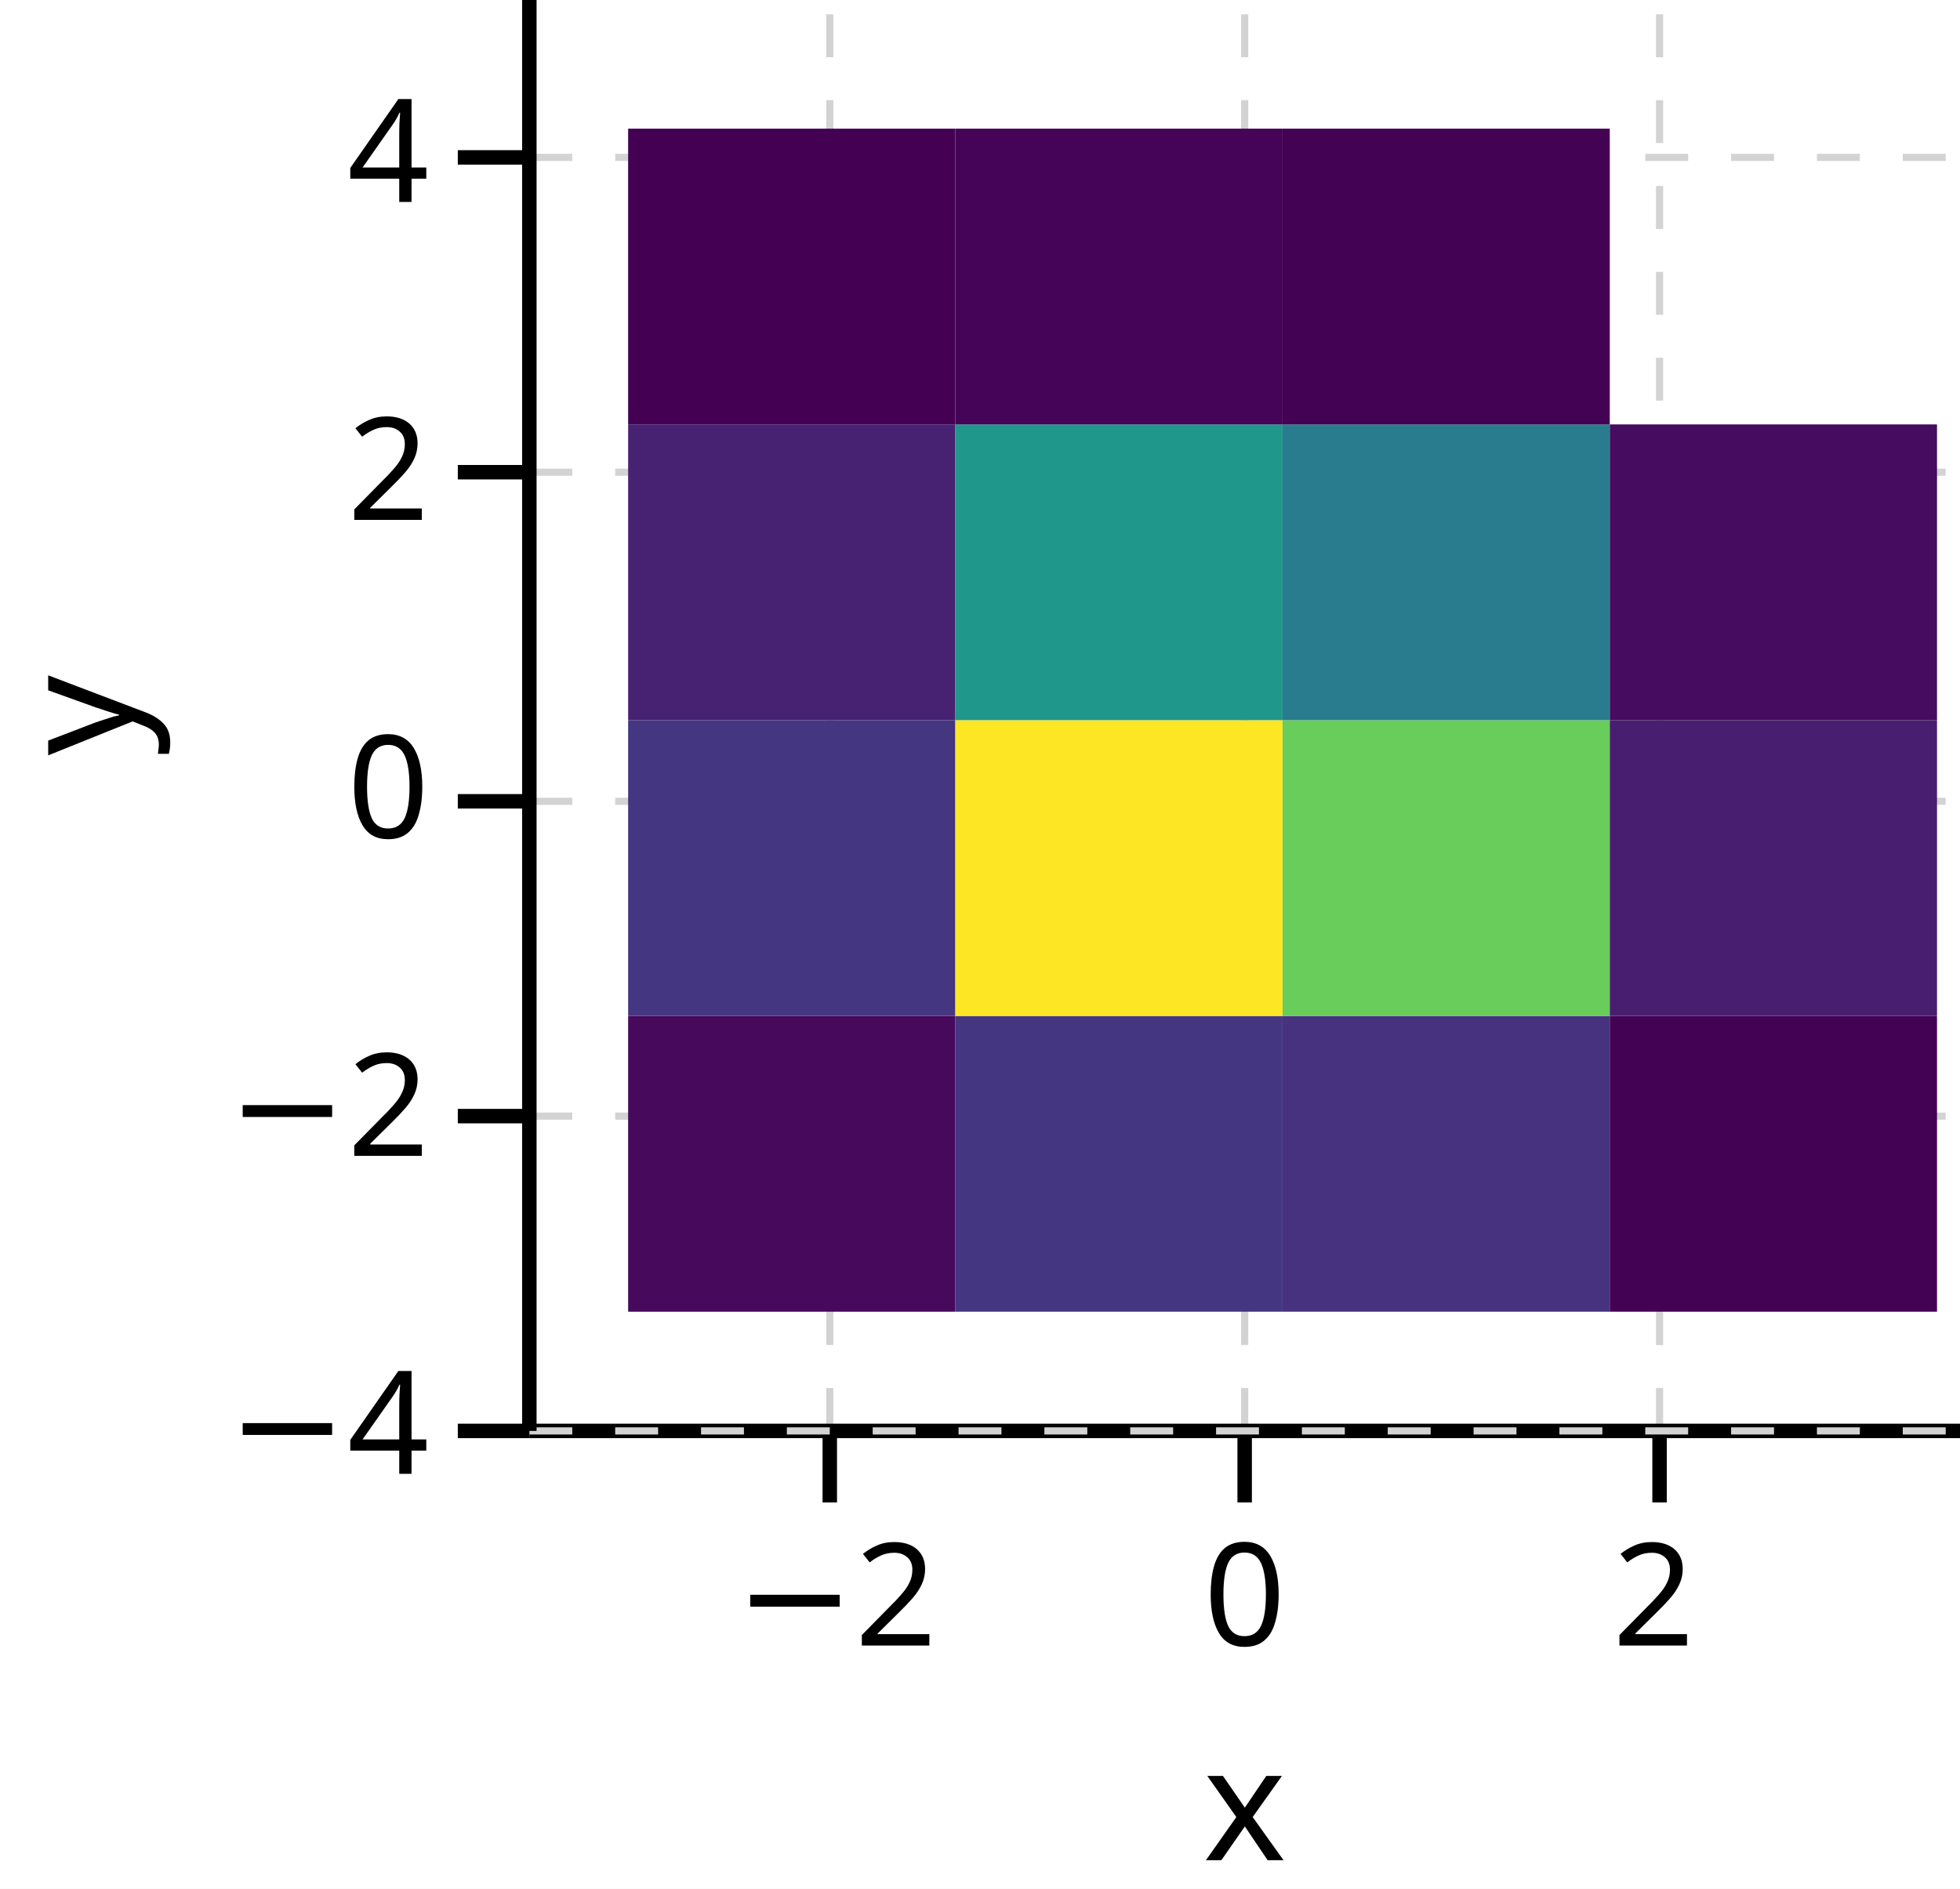
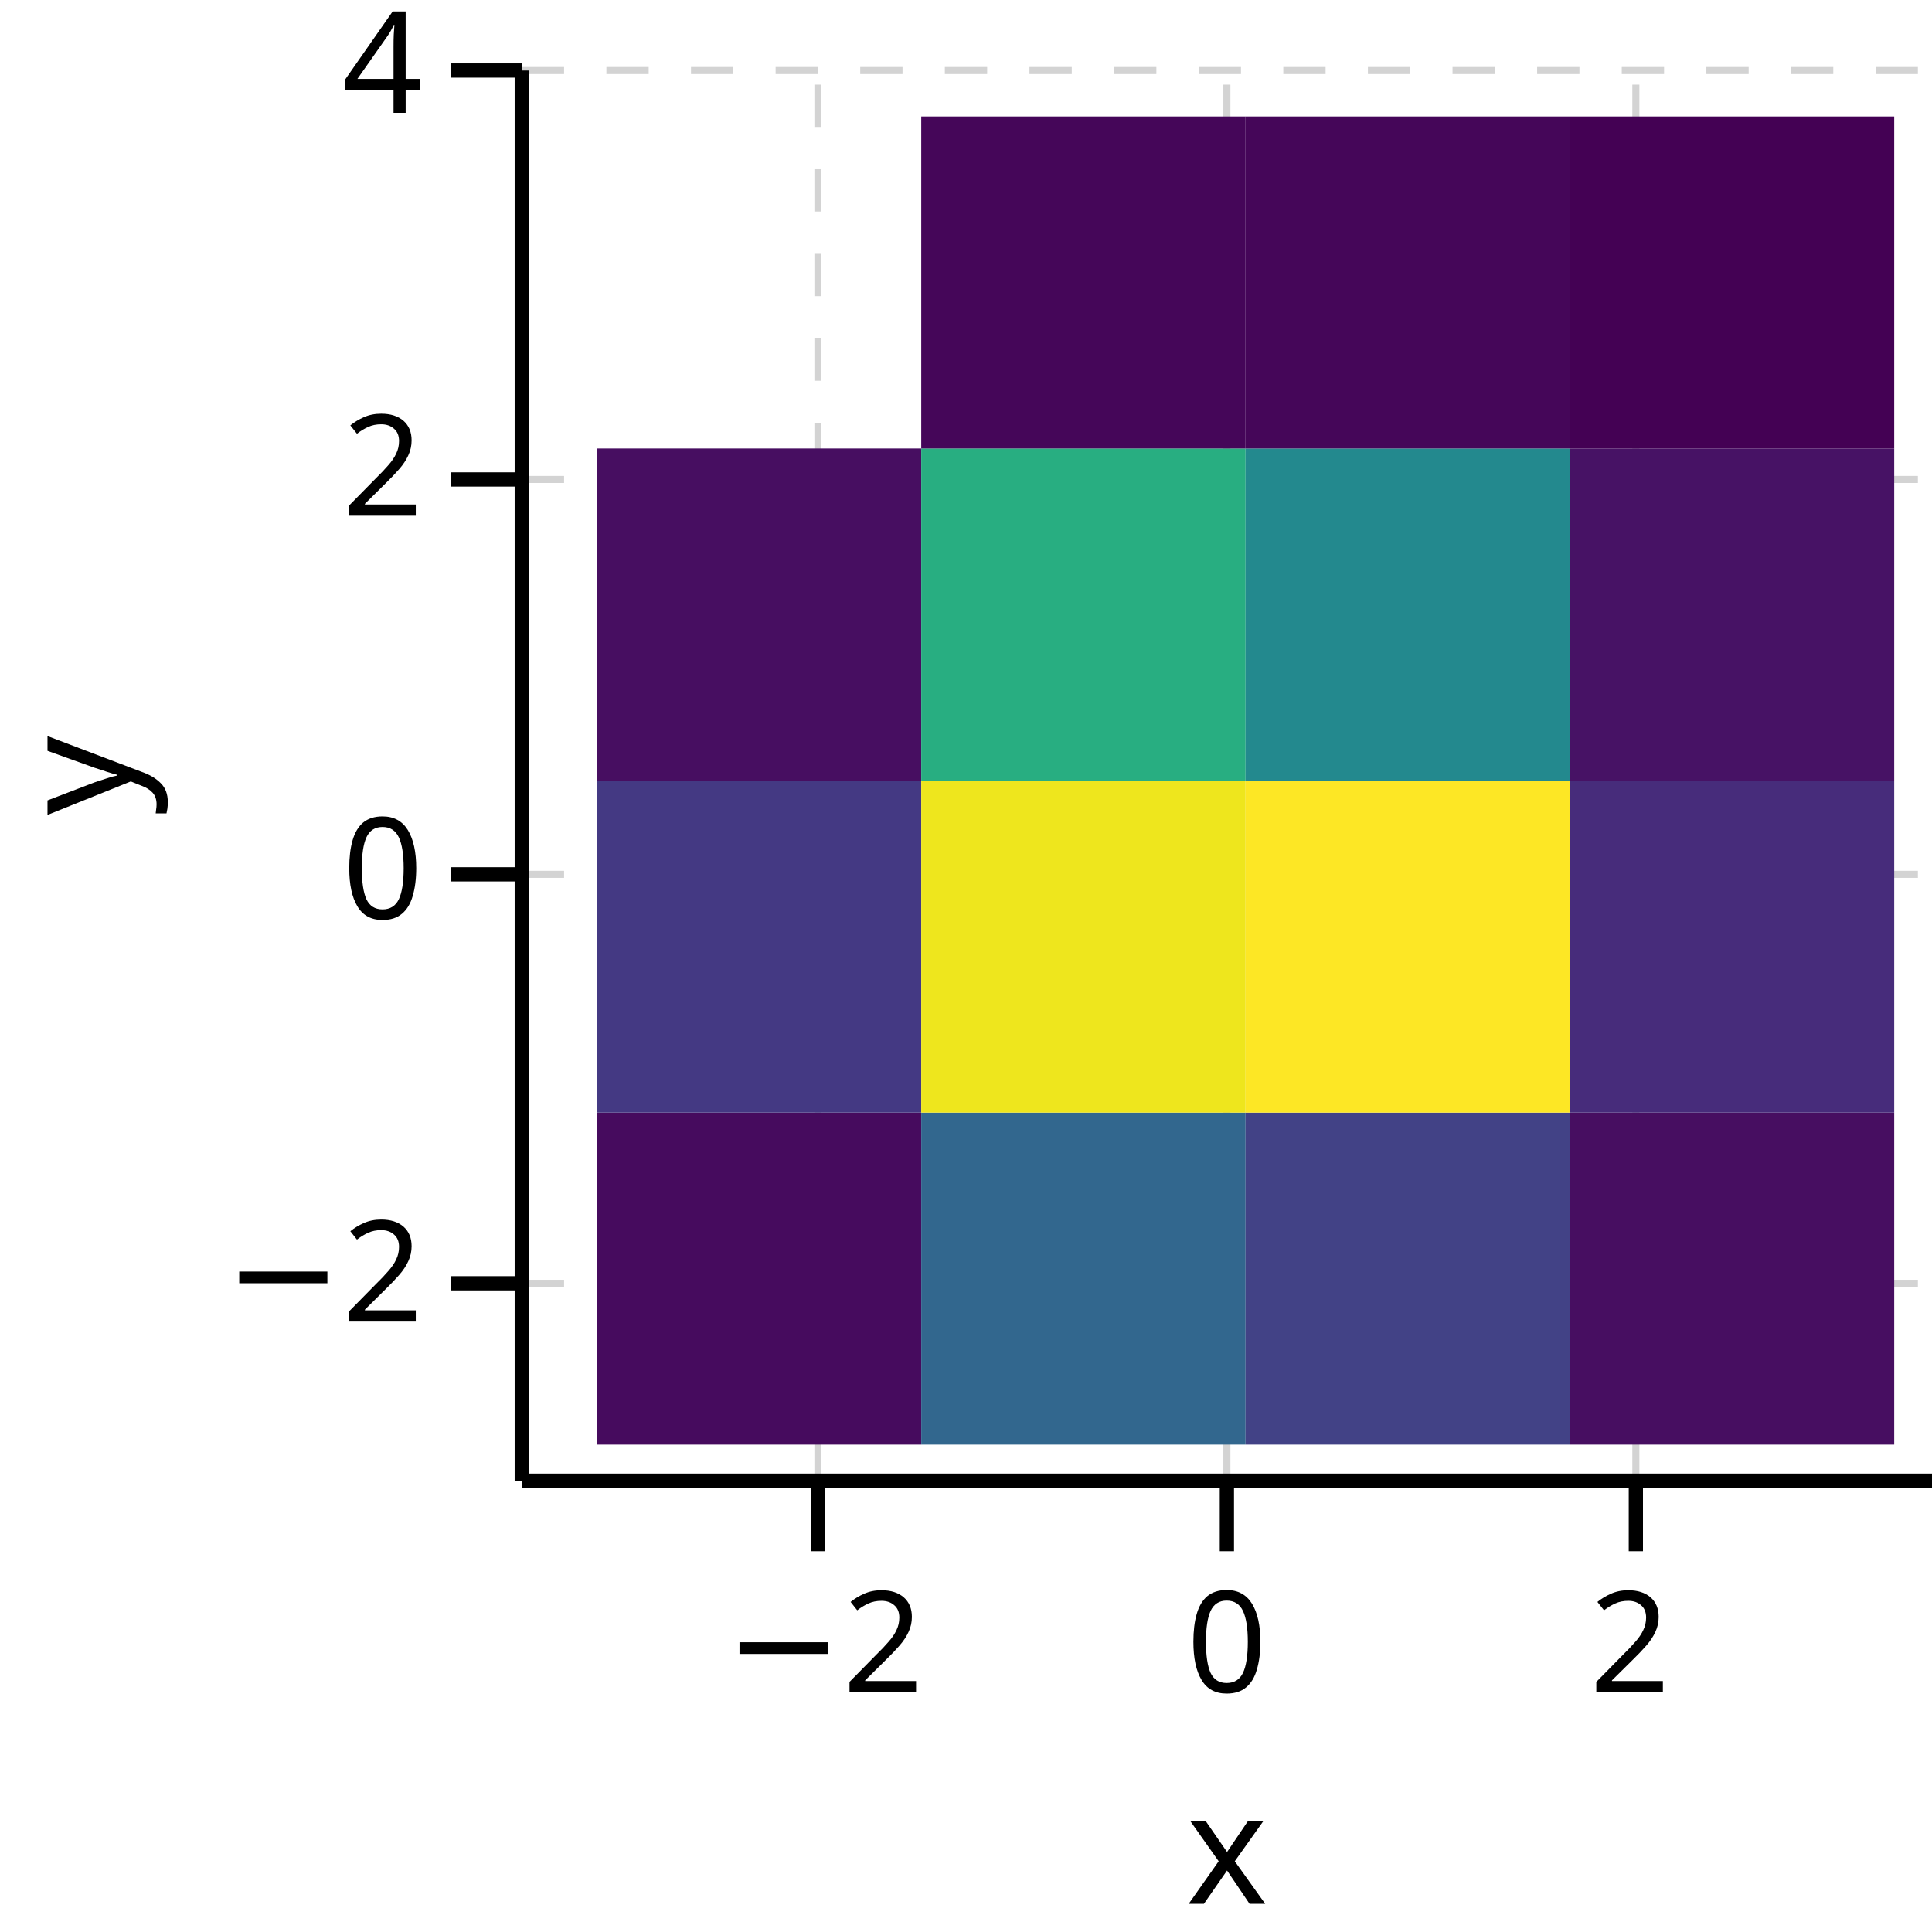
- <svg xmlns="http://www.w3.org/2000/svg" version="1.1" class="marks" width="137" height="132" viewBox="0 0 137 132">
-   <rect width="137" height="132" fill="white" />
-   <g fill="none" stroke-miterlimit="10" transform="translate(37,0)">
+ <svg xmlns="http://www.w3.org/2000/svg" version="1.1" class="marks" width="137" height="137" viewBox="0 0 137 137">
+   <rect width="137" height="137" fill="white" />
+   <g fill="none" stroke-miterlimit="10" transform="translate(37,5)">
    <g class="mark-group role-frame root" role="graphics-object" aria-roledescription="group mark container">
      <g transform="translate(0,0)">
        <path class="background" aria-hidden="true" d="M0,0h100v100h-100Z" />
        <g>
          <g class="mark-group role-axis" role="graphics-symbol" aria-roledescription="axis" aria-label="X-axis titled 'x' for a linear scale with values from −4 to 4">
            <g transform="translate(0,100)">
              <path class="background" aria-hidden="true" d="M0,0h0v0h0Z" pointer-events="none" />
              <g>
                <g class="mark-rule role-axis-grid" pointer-events="none">
                  <line transform="translate(21,0)" x2="0" y2="-100" stroke="lightgray" stroke-width="0.5" stroke-dasharray="3" opacity="1" />
                  <line transform="translate(50,0)" x2="0" y2="-100" stroke="lightgray" stroke-width="0.5" stroke-dasharray="3" opacity="1" />
                  <line transform="translate(79,0)" x2="0" y2="-100" stroke="lightgray" stroke-width="0.5" stroke-dasharray="3" opacity="1" />
                </g>
                <g class="mark-rule role-axis-tick" pointer-events="none">
                  <line transform="translate(21,0)" x2="0" y2="5" stroke="black" stroke-width="1.01" opacity="1" />
                  <line transform="translate(50,0)" x2="0" y2="5" stroke="black" stroke-width="1.01" opacity="1" />
                  <line transform="translate(79,0)" x2="0" y2="5" stroke="black" stroke-width="1.01" opacity="1" />
                </g>
                <g class="mark-text role-axis-label" pointer-events="none">
                  <text text-anchor="middle" transform="translate(21.42857,15)" font-family="sans-serif" font-size="10px" font-style="normal" font-weight="400" fill="black" opacity="1">−2</text>
                  <text text-anchor="middle" transform="translate(50,15)" font-family="sans-serif" font-size="10px" font-style="normal" font-weight="400" fill="black" opacity="1">0</text>
                  <text text-anchor="middle" transform="translate(78.57143,15)" font-family="sans-serif" font-size="10px" font-style="normal" font-weight="400" fill="black" opacity="1">2</text>
                </g>
                <g class="mark-rule role-axis-domain" pointer-events="none">
                  <line transform="translate(0,0)" x2="100" y2="0" stroke="black" stroke-width="1.01" opacity="1" />
                </g>
                <g class="mark-text role-axis-title" pointer-events="none">
                  <text text-anchor="middle" transform="translate(50,30)" font-family="sans-serif" font-size="11px" font-style="normal" font-weight="400" fill="black" opacity="1">x</text>
                </g>
              </g>
              <path class="foreground" aria-hidden="true" d="" pointer-events="none" display="none" />
            </g>
          </g>
-           <g class="mark-group role-axis" role="graphics-symbol" aria-roledescription="axis" aria-label="Y-axis titled 'y' for a linear scale with values from −4 to 5">
+           <g class="mark-group role-axis" role="graphics-symbol" aria-roledescription="axis" aria-label="Y-axis titled 'y' for a linear scale with values from −3 to 4">
            <g transform="translate(0,0)">
              <path class="background" aria-hidden="true" d="M0,0h0v0h0Z" pointer-events="none" />
              <g>
                <g class="mark-rule role-axis-grid" pointer-events="none">
-                   <line transform="translate(0,100)" x2="100" y2="0" stroke="lightgray" stroke-width="0.5" stroke-dasharray="3" opacity="1" />
-                   <line transform="translate(0,78)" x2="100" y2="0" stroke="lightgray" stroke-width="0.5" stroke-dasharray="3" opacity="1" />
-                   <line transform="translate(0,56)" x2="100" y2="0" stroke="lightgray" stroke-width="0.5" stroke-dasharray="3" opacity="1" />
-                   <line transform="translate(0,33)" x2="100" y2="0" stroke="lightgray" stroke-width="0.5" stroke-dasharray="3" opacity="1" />
-                   <line transform="translate(0,11)" x2="100" y2="0" stroke="lightgray" stroke-width="0.5" stroke-dasharray="3" opacity="1" />
+                   <line transform="translate(0,86)" x2="100" y2="0" stroke="lightgray" stroke-width="0.5" stroke-dasharray="3" opacity="1" />
+                   <line transform="translate(0,57)" x2="100" y2="0" stroke="lightgray" stroke-width="0.5" stroke-dasharray="3" opacity="1" />
+                   <line transform="translate(0,29)" x2="100" y2="0" stroke="lightgray" stroke-width="0.5" stroke-dasharray="3" opacity="1" />
+                   <line transform="translate(0,0)" x2="100" y2="0" stroke="lightgray" stroke-width="0.5" stroke-dasharray="3" opacity="1" />
                </g>
                <g class="mark-rule role-axis-tick" pointer-events="none">
-                   <line transform="translate(0,100)" x2="-5" y2="0" stroke="black" stroke-width="1.01" opacity="1" />
-                   <line transform="translate(0,78)" x2="-5" y2="0" stroke="black" stroke-width="1.01" opacity="1" />
-                   <line transform="translate(0,56)" x2="-5" y2="0" stroke="black" stroke-width="1.01" opacity="1" />
-                   <line transform="translate(0,33)" x2="-5" y2="0" stroke="black" stroke-width="1.01" opacity="1" />
-                   <line transform="translate(0,11)" x2="-5" y2="0" stroke="black" stroke-width="1.01" opacity="1" />
+                   <line transform="translate(0,86)" x2="-5" y2="0" stroke="black" stroke-width="1.01" opacity="1" />
+                   <line transform="translate(0,57)" x2="-5" y2="0" stroke="black" stroke-width="1.01" opacity="1" />
+                   <line transform="translate(0,29)" x2="-5" y2="0" stroke="black" stroke-width="1.01" opacity="1" />
+                   <line transform="translate(0,0)" x2="-5" y2="0" stroke="black" stroke-width="1.01" opacity="1" />
                </g>
                <g class="mark-text role-axis-label" pointer-events="none">
-                   <text text-anchor="end" transform="translate(-7,103)" font-family="sans-serif" font-size="10px" font-style="normal" font-weight="400" fill="black" opacity="1">−4</text>
-                   <text text-anchor="end" transform="translate(-7,80.77778)" font-family="sans-serif" font-size="10px" font-style="normal" font-weight="400" fill="black" opacity="1">−2</text>
-                   <text text-anchor="end" transform="translate(-7,58.55556)" font-family="sans-serif" font-size="10px" font-style="normal" font-weight="400" fill="black" opacity="1">0</text>
-                   <text text-anchor="end" transform="translate(-7,36.33333)" font-family="sans-serif" font-size="10px" font-style="normal" font-weight="400" fill="black" opacity="1">2</text>
-                   <text text-anchor="end" transform="translate(-7,14.11111)" font-family="sans-serif" font-size="10px" font-style="normal" font-weight="400" fill="black" opacity="1">4</text>
+                   <text text-anchor="end" transform="translate(-7,88.71429)" font-family="sans-serif" font-size="10px" font-style="normal" font-weight="400" fill="black" opacity="1">−2</text>
+                   <text text-anchor="end" transform="translate(-7,60.14286)" font-family="sans-serif" font-size="10px" font-style="normal" font-weight="400" fill="black" opacity="1">0</text>
+                   <text text-anchor="end" transform="translate(-7,31.57143)" font-family="sans-serif" font-size="10px" font-style="normal" font-weight="400" fill="black" opacity="1">2</text>
+                   <text text-anchor="end" transform="translate(-7,3)" font-family="sans-serif" font-size="10px" font-style="normal" font-weight="400" fill="black" opacity="1">4</text>
                </g>
                <g class="mark-rule role-axis-domain" pointer-events="none">
                  <line transform="translate(0,100)" x2="0" y2="-100" stroke="black" stroke-width="1.01" opacity="1" />
                </g>
                <g class="mark-text role-axis-title" pointer-events="none">
                  <text text-anchor="middle" transform="translate(-25.74121,50) rotate(-90) translate(0,-2)" font-family="sans-serif" font-size="11px" font-style="normal" font-weight="400" fill="black" opacity="1">y</text>
                </g>
              </g>
              <path class="foreground" aria-hidden="true" d="" pointer-events="none" display="none" />
            </g>
          </g>
          <g class="mark-group role-scope" clip-path="url(#clip1)" role="graphics-object" aria-roledescription="group mark container">
            <g transform="translate(0,0)">
              <path class="background" aria-hidden="true" d="M0,0h0v0h0Z" />
              <g>
                <g class="mark-rect role-mark" role="graphics-symbol" aria-roledescription="rect mark container">
-                   <path d="M6.905,70.999h22.872v20.669h-22.872Z" fill="rgb(70, 9, 92)" opacity="1" />
-                   <path d="M29.777,70.999h22.872v20.669h-22.872Z" fill="rgb(69, 54, 129)" opacity="1" />
-                   <path d="M52.649,70.999h22.872v20.669h-22.872Z" fill="rgb(70, 50, 127)" opacity="1" />
-                   <path d="M75.521,70.999h22.872v20.669h-22.872Z" fill="rgb(68, 2, 85)" opacity="1" />
-                   <path d="M6.905,50.33h22.872v20.669h-22.872Z" fill="rgb(69, 54, 129)" opacity="1" />
-                   <path d="M29.777,50.33h22.872v20.669h-22.872Z" fill="rgb(253, 231, 37)" opacity="1" />
-                   <path d="M52.649,50.33h22.872v20.669h-22.872Z" fill="rgb(105, 205, 91)" opacity="1" />
-                   <path d="M75.521,50.33h22.872v20.669h-22.872Z" fill="rgb(72, 31, 112)" opacity="1" />
-                   <path d="M6.905,29.66h22.872v20.669h-22.872Z" fill="rgb(72, 34, 114)" opacity="1" />
-                   <path d="M29.777,29.66h22.872v20.669h-22.872Z" fill="rgb(31, 152, 139)" opacity="1" />
-                   <path d="M52.649,29.66h22.872v20.669h-22.872Z" fill="rgb(41, 124, 142)" opacity="1" />
-                   <path d="M75.521,29.66h22.872v20.669h-22.872Z" fill="rgb(70, 12, 95)" opacity="1" />
-                   <path d="M6.905,8.991h22.872v20.669h-22.872Z" fill="rgb(68, 1, 84)" opacity="1" />
-                   <path d="M29.777,8.991h22.872v20.669h-22.872Z" fill="rgb(69, 4, 87)" opacity="1" />
-                   <path d="M52.649,8.991h22.872v20.669h-22.872Z" fill="rgb(68, 2, 85)" opacity="1" />
+                   <path d="M5.33,73.896h22.998v23.546h-22.998Z" fill="rgb(70, 11, 94)" opacity="1" />
+                   <path d="M28.327,73.896h22.998v23.546h-22.998Z" fill="rgb(50, 103, 142)" opacity="1" />
+                   <path d="M51.325,73.896h22.998v23.546h-22.998Z" fill="rgb(66, 66, 134)" opacity="1" />
+                   <path d="M74.323,73.896h22.998v23.546h-22.998Z" fill="rgb(71, 14, 97)" opacity="1" />
+                   <path d="M5.33,50.35h22.998v23.546h-22.998Z" fill="rgb(68, 57, 131)" opacity="1" />
+                   <path d="M28.327,50.35h22.998v23.546h-22.998Z" fill="rgb(238, 230, 29)" opacity="1" />
+                   <path d="M51.325,50.35h22.998v23.546h-22.998Z" fill="rgb(253, 231, 37)" opacity="1" />
+                   <path d="M74.323,50.35h22.998v23.546h-22.998Z" fill="rgb(71, 44, 123)" opacity="1" />
+                   <path d="M5.33,26.804h22.998v23.546h-22.998Z" fill="rgb(71, 14, 97)" opacity="1" />
+                   <path d="M28.327,26.804h22.998v23.546h-22.998Z" fill="rgb(40, 174, 129)" opacity="1" />
+                   <path d="M51.325,26.804h22.998v23.546h-22.998Z" fill="rgb(35, 137, 142)" opacity="1" />
+                   <path d="M74.323,26.804h22.998v23.546h-22.998Z" fill="rgb(71, 18, 101)" opacity="1" />
+                   <path d="M28.327,3.258h22.998v23.546h-22.998Z" fill="rgb(69, 6, 89)" opacity="1" />
+                   <path d="M51.325,3.258h22.998v23.546h-22.998Z" fill="rgb(69, 6, 89)" opacity="1" />
+                   <path d="M74.323,3.258h22.998v23.546h-22.998Z" fill="rgb(68, 1, 84)" opacity="1" />
                </g>
              </g>
              <path class="foreground" aria-hidden="true" d="" display="none" />
            </g>
          </g>
        </g>
        <path class="foreground" aria-hidden="true" d="" display="none" />
      </g>
    </g>
  </g>
  <defs>
    <clipPath id="clip1">
      <rect x="0" y="0" width="100" height="100" />
    </clipPath>
  </defs>
</svg>
